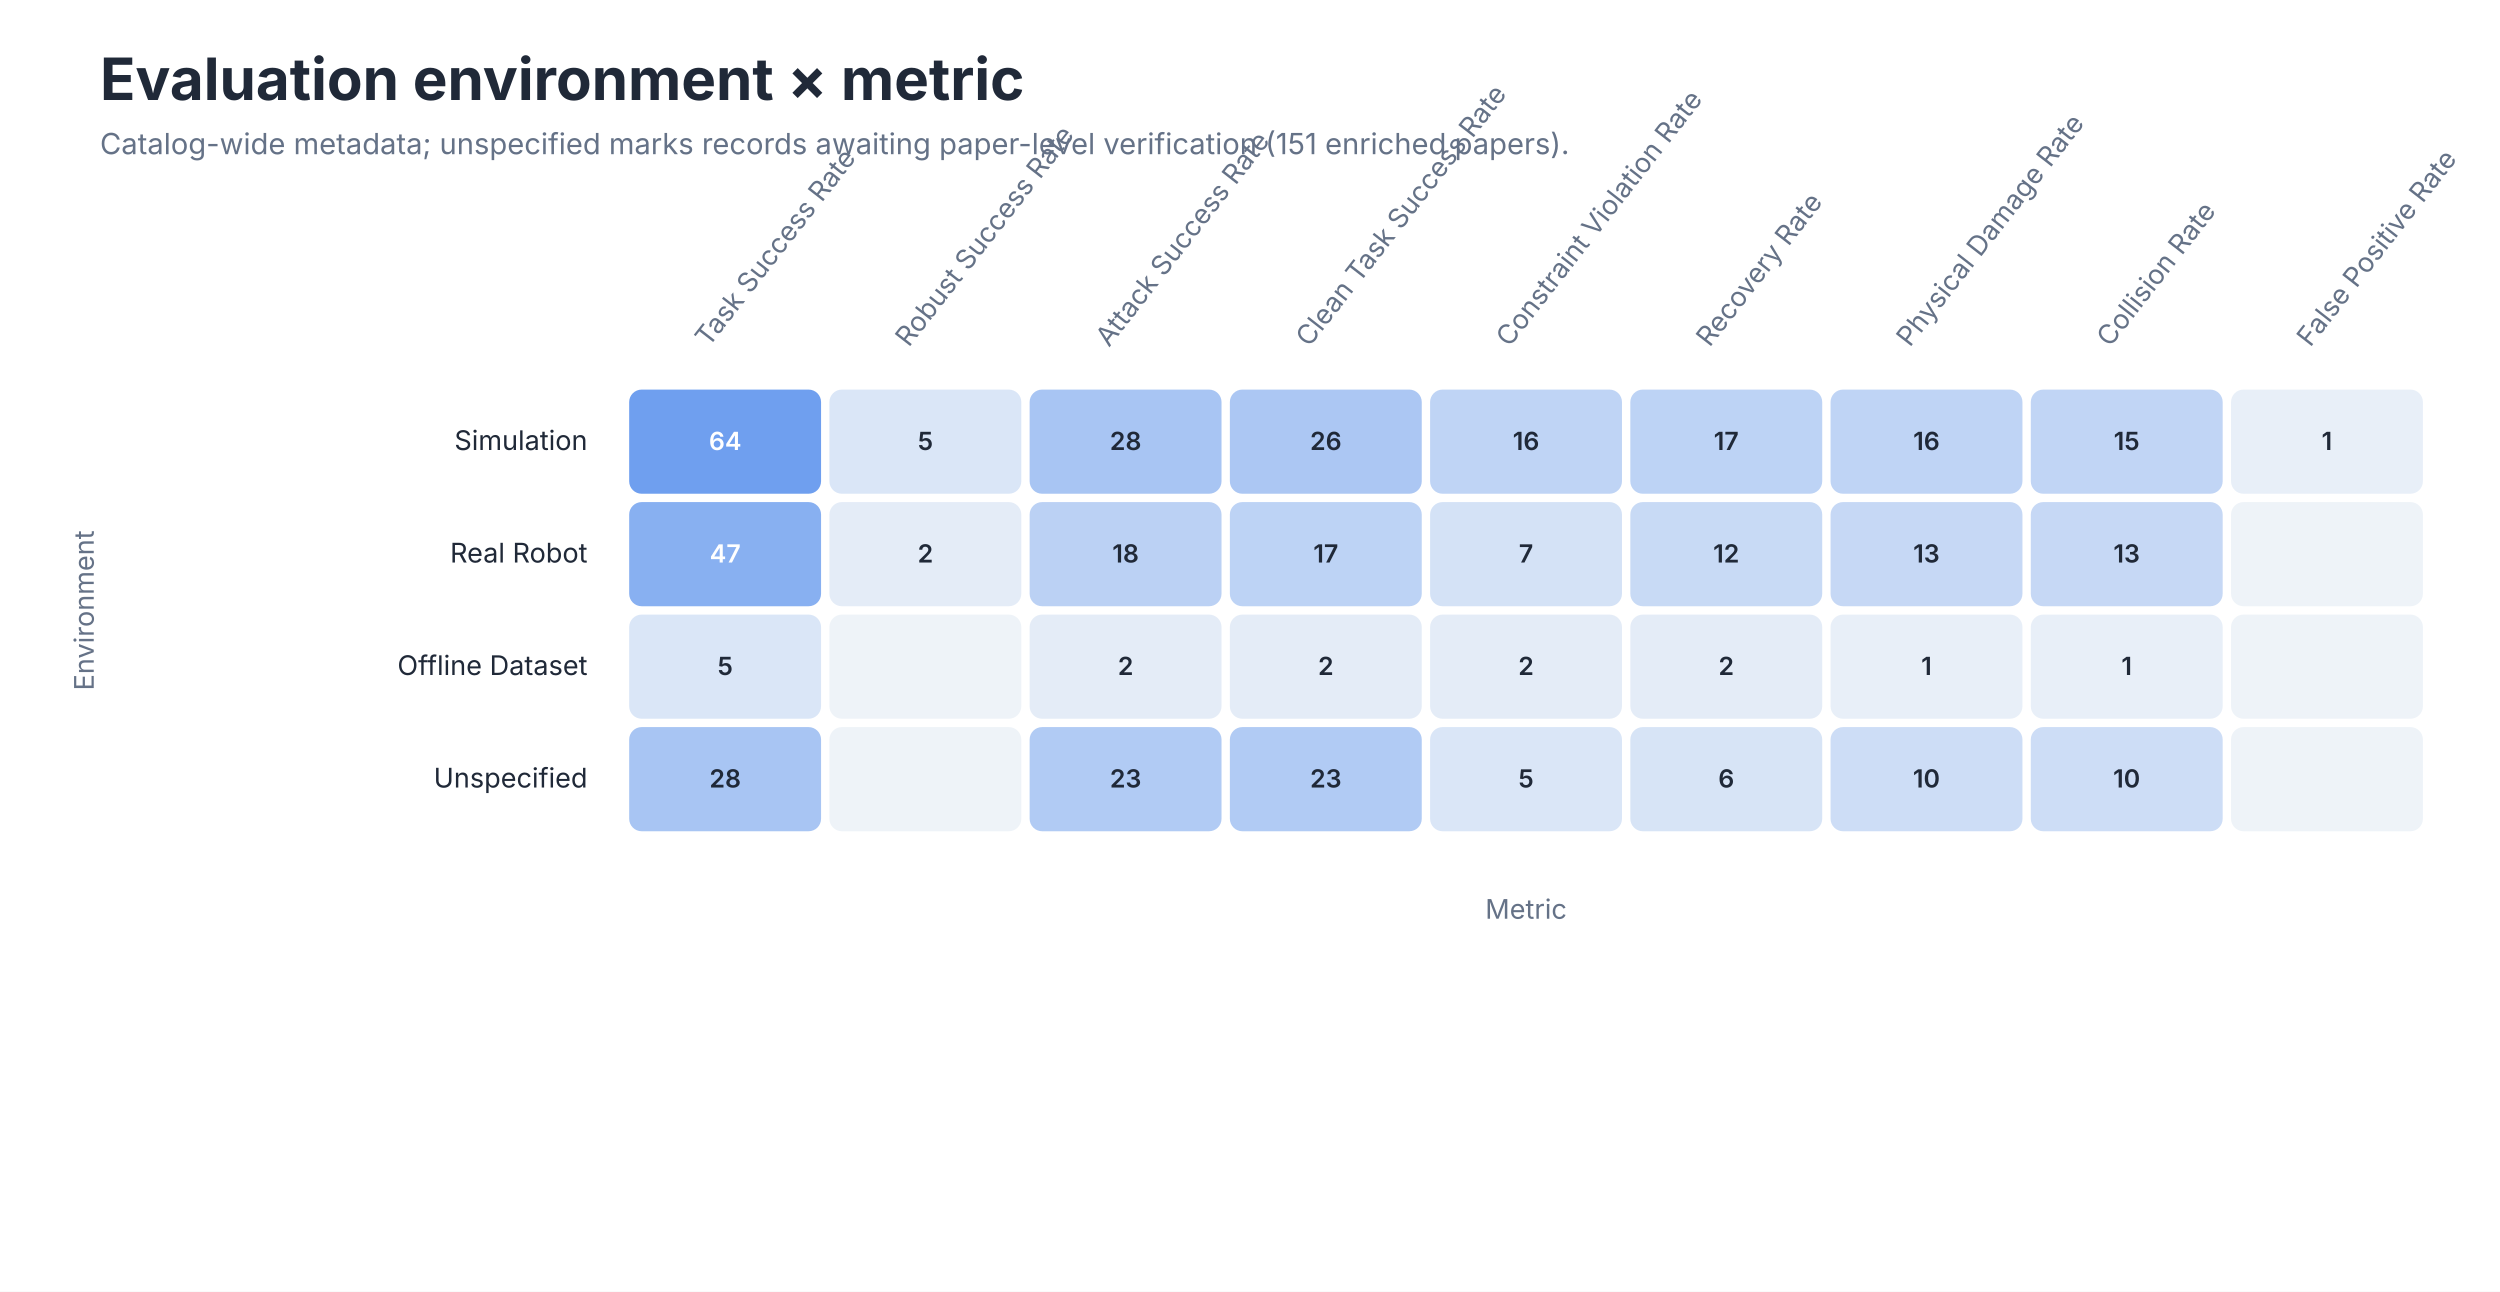
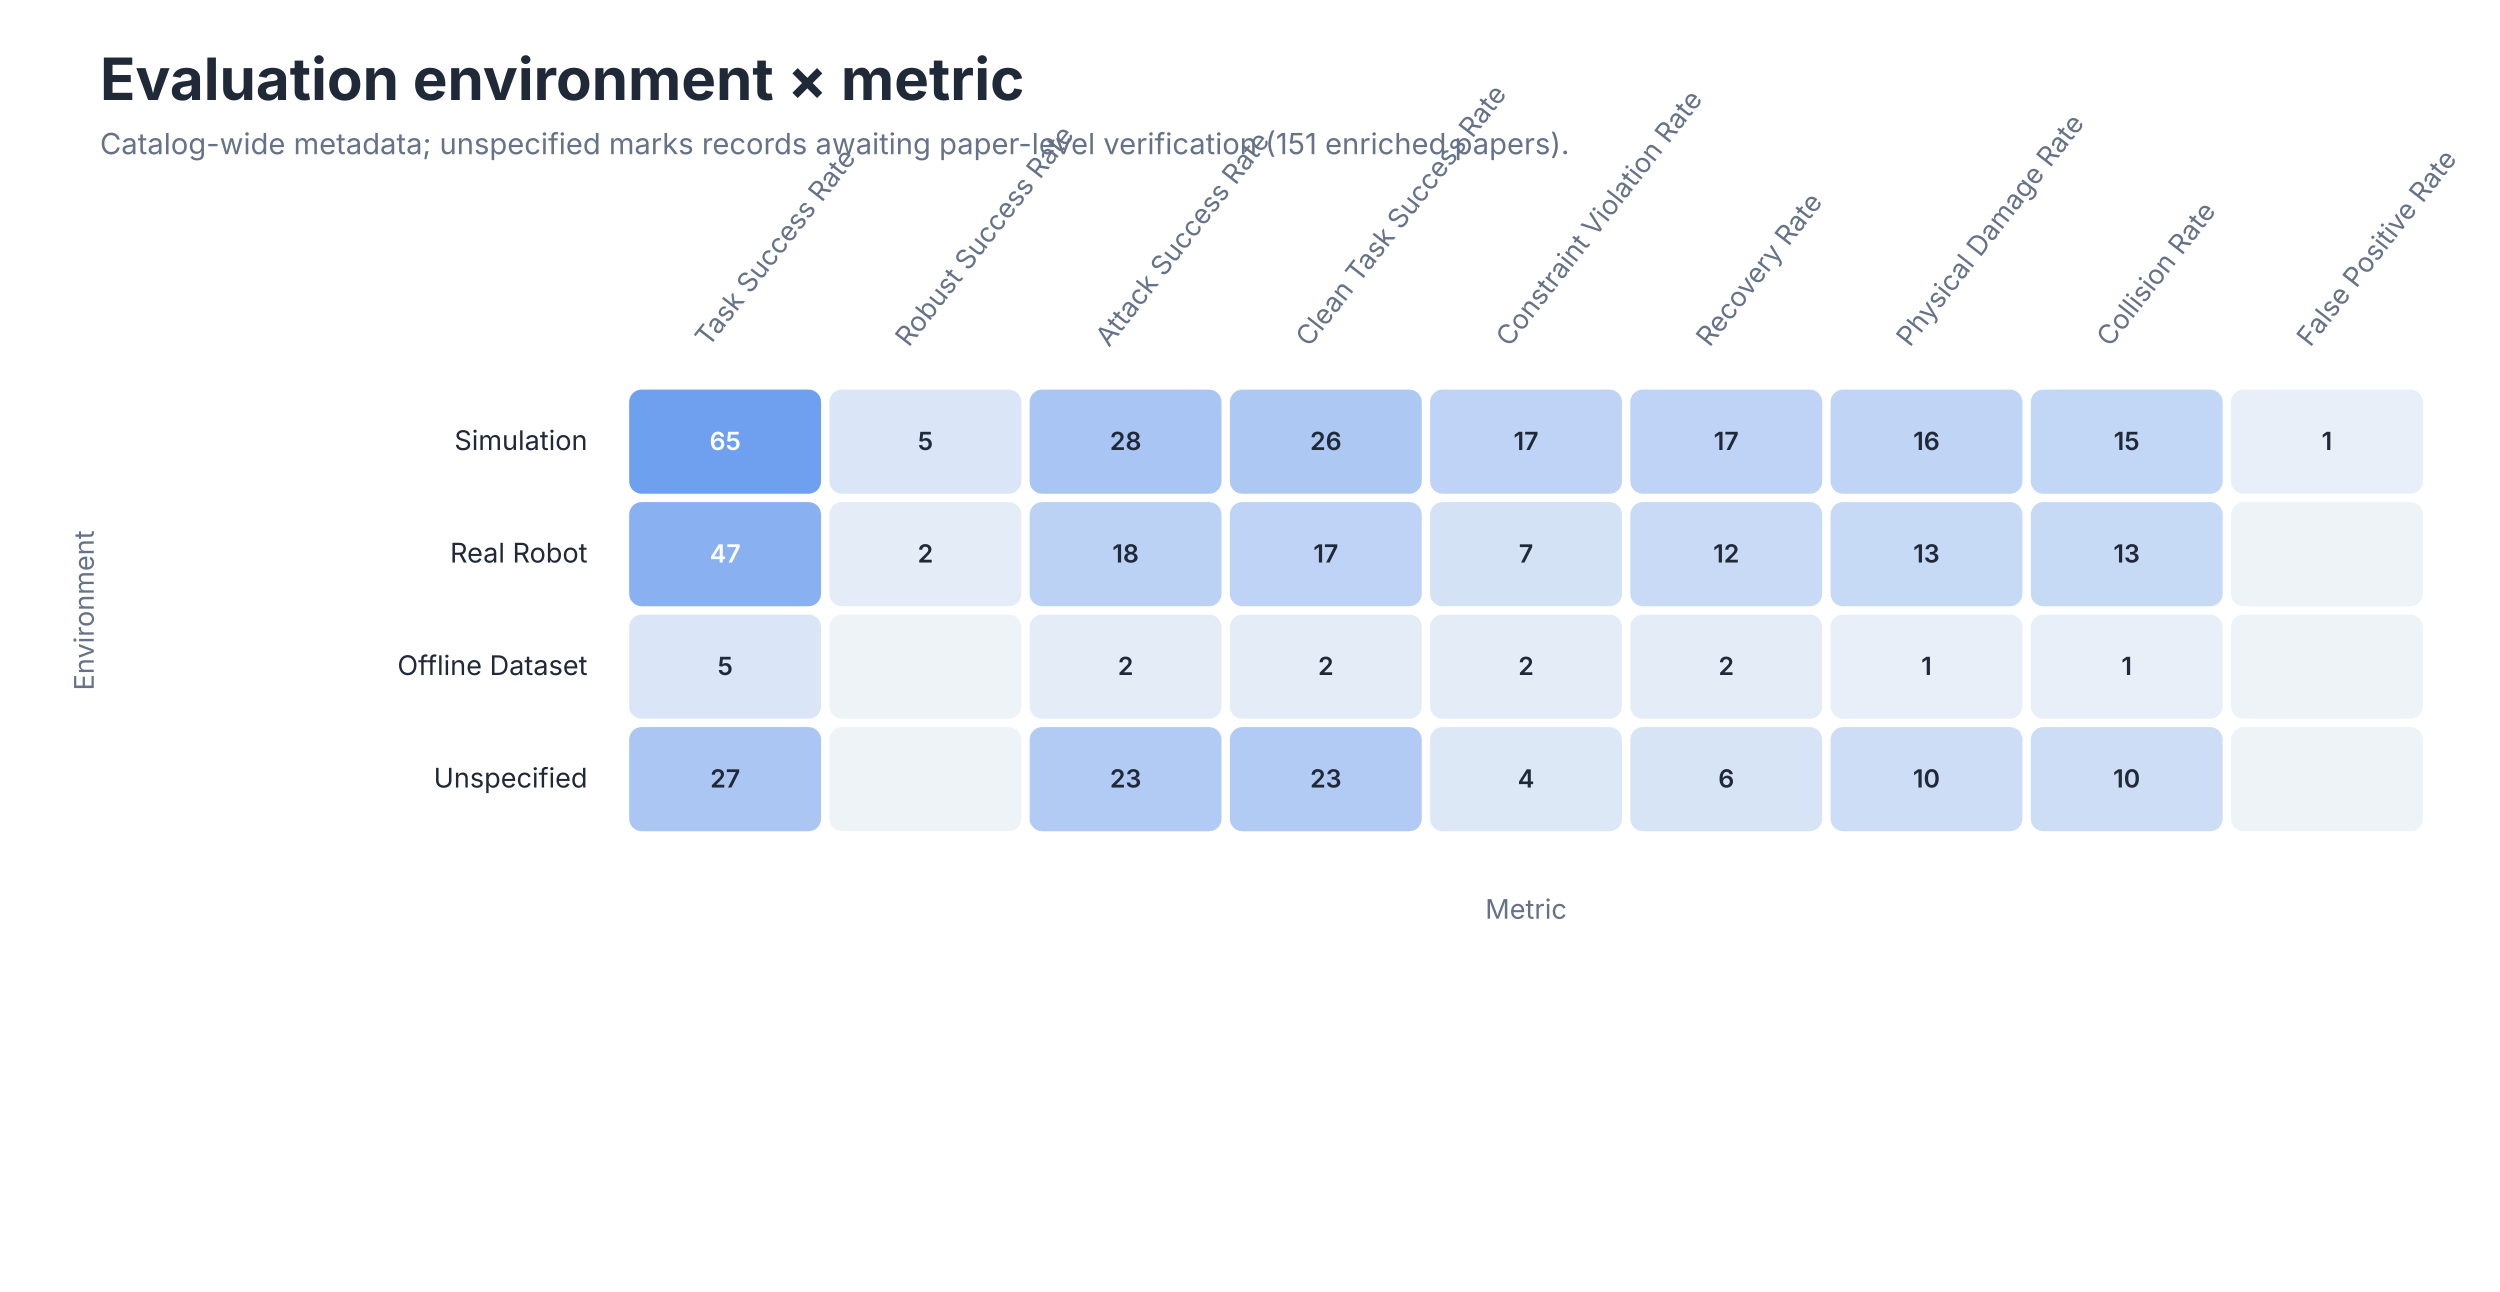
<svg xmlns="http://www.w3.org/2000/svg" role="img" aria-labelledby="title desc" viewBox="0 0 1200 620">
  <style>
text { font-family: -apple-system, BlinkMacSystemFont, 'Segoe UI', sans-serif; }
.title { font-size: 28px; font-weight: 650; fill: #202938; }
.subtitle { font-size: 14px; fill: #657287; }
.axis { font-size: 13px; fill: #657287; }
.label { font-size: 13px; fill: #202938; }
.small { font-size: 11px; fill: #657287; }
</style>
  <rect width="1200" height="620" fill="#FFFFFF" />
  <text class="title" x="48" y="48">Evaluation environment × metric</text>
  <text class="subtitle" x="48" y="74">Catalog-wide metadata; unspecified marks records awaiting paper-level verification (151 enriched papers).</text>
  <text class="axis" text-anchor="start" transform="translate(340.1 167) rotate(-52)">Task Success Rate</text>
  <text class="axis" text-anchor="start" transform="translate(436.2 167) rotate(-52)">Robust Success Rate</text>
  <text class="axis" text-anchor="start" transform="translate(532.3 167) rotate(-52)">Attack Success Rate</text>
  <text class="axis" text-anchor="start" transform="translate(628.4 167) rotate(-52)">Clean Task Success Rate</text>
  <text class="axis" text-anchor="start" transform="translate(724.5 167) rotate(-52)">Constraint Violation Rate</text>
  <text class="axis" text-anchor="start" transform="translate(820.6 167) rotate(-52)">Recovery Rate</text>
  <text class="axis" text-anchor="start" transform="translate(916.7 167) rotate(-52)">Physical Damage Rate</text>
  <text class="axis" text-anchor="start" transform="translate(1012.8 167) rotate(-52)">Collision Rate</text>
  <text class="axis" text-anchor="start" transform="translate(1108.9 167) rotate(-52)">False Positive Rate</text>
  <text class="label" x="282" y="216.0" text-anchor="end">Simulation</text>
  <rect x="302.0" y="187" width="92.111" height="50" rx="6" fill="#6F9FEF" />
-   <text x="348.1" y="216.0" text-anchor="middle" font-size="12" font-weight="600" fill="#FFFFFF">64</text>
+   <text x="348.1" y="216.0" text-anchor="middle" font-size="12" font-weight="600" fill="#FFFFFF">65</text>
  <rect x="398.111" y="187" width="92.111" height="50" rx="6" fill="#DAE6F7" />
  <text x="444.2" y="216.0" text-anchor="middle" font-size="12" font-weight="600" fill="#202938">5</text>
-   <rect x="494.222" y="187" width="92.111" height="50" rx="6" fill="#A8C5F3" />
+   <rect x="494.222" y="187" width="92.111" height="50" rx="6" fill="#A9C5F3" />
  <text x="540.3" y="216.0" text-anchor="middle" font-size="12" font-weight="600" fill="#202938">28</text>
-   <rect x="590.333" y="187" width="92.111" height="50" rx="6" fill="#ACC7F3" />
+   <rect x="590.333" y="187" width="92.111" height="50" rx="6" fill="#ACC8F3" />
  <text x="636.4" y="216.0" text-anchor="middle" font-size="12" font-weight="600" fill="#202938">26</text>
-   <rect x="686.444" y="187" width="92.111" height="50" rx="6" fill="#BFD4F5" />
-   <text x="732.5" y="216.0" text-anchor="middle" font-size="12" font-weight="600" fill="#202938">16</text>
-   <rect x="782.556" y="187" width="92.111" height="50" rx="6" fill="#BDD3F5" />
+   <rect x="686.444" y="187" width="92.111" height="50" rx="6" fill="#BED3F5" />
+   <text x="732.5" y="216.0" text-anchor="middle" font-size="12" font-weight="600" fill="#202938">17</text>
+   <rect x="782.556" y="187" width="92.111" height="50" rx="6" fill="#BED3F5" />
  <text x="828.6" y="216.0" text-anchor="middle" font-size="12" font-weight="600" fill="#202938">17</text>
-   <rect x="878.667" y="187" width="92.111" height="50" rx="6" fill="#BFD4F5" />
+   <rect x="878.667" y="187" width="92.111" height="50" rx="6" fill="#C0D4F5" />
  <text x="924.7" y="216.0" text-anchor="middle" font-size="12" font-weight="600" fill="#202938">16</text>
-   <rect x="974.778" y="187" width="92.111" height="50" rx="6" fill="#C1D5F5" />
+   <rect x="974.778" y="187" width="92.111" height="50" rx="6" fill="#C2D6F5" />
  <text x="1020.8" y="216.0" text-anchor="middle" font-size="12" font-weight="600" fill="#202938">15</text>
  <rect x="1070.889" y="187" width="92.111" height="50" rx="6" fill="#E8EFF8" />
  <text x="1116.9" y="216.0" text-anchor="middle" font-size="12" font-weight="600" fill="#202938">1</text>
  <text class="label" x="282" y="270.0" text-anchor="end">Real Robot</text>
-   <rect x="302.0" y="241" width="92.111" height="50" rx="6" fill="#88B0F1" />
+   <rect x="302.0" y="241" width="92.111" height="50" rx="6" fill="#89B0F1" />
  <text x="348.1" y="270.0" text-anchor="middle" font-size="12" font-weight="600" fill="#FFFFFF">47</text>
  <rect x="398.111" y="241" width="92.111" height="50" rx="6" fill="#E4ECF7" />
  <text x="444.2" y="270.0" text-anchor="middle" font-size="12" font-weight="600" fill="#202938">2</text>
-   <rect x="494.222" y="241" width="92.111" height="50" rx="6" fill="#BBD1F4" />
+   <rect x="494.222" y="241" width="92.111" height="50" rx="6" fill="#BCD2F4" />
  <text x="540.3" y="270.0" text-anchor="middle" font-size="12" font-weight="600" fill="#202938">18</text>
-   <rect x="590.333" y="241" width="92.111" height="50" rx="6" fill="#BDD3F5" />
+   <rect x="590.333" y="241" width="92.111" height="50" rx="6" fill="#BED3F5" />
  <text x="636.4" y="270.0" text-anchor="middle" font-size="12" font-weight="600" fill="#202938">17</text>
  <rect x="686.444" y="241" width="92.111" height="50" rx="6" fill="#D4E2F6" />
  <text x="732.5" y="270.0" text-anchor="middle" font-size="12" font-weight="600" fill="#202938">7</text>
  <rect x="782.556" y="241" width="92.111" height="50" rx="6" fill="#C8DAF5" />
  <text x="828.6" y="270.0" text-anchor="middle" font-size="12" font-weight="600" fill="#202938">12</text>
-   <rect x="878.667" y="241" width="92.111" height="50" rx="6" fill="#C6D8F5" />
+   <rect x="878.667" y="241" width="92.111" height="50" rx="6" fill="#C6D9F5" />
  <text x="924.7" y="270.0" text-anchor="middle" font-size="12" font-weight="600" fill="#202938">13</text>
-   <rect x="974.778" y="241" width="92.111" height="50" rx="6" fill="#C6D8F5" />
+   <rect x="974.778" y="241" width="92.111" height="50" rx="6" fill="#C6D9F5" />
  <text x="1020.8" y="270.0" text-anchor="middle" font-size="12" font-weight="600" fill="#202938">13</text>
  <rect x="1070.889" y="241" width="92.111" height="50" rx="6" fill="#EEF3F8" />
  <text x="1116.9" y="270.0" text-anchor="middle" font-size="12" font-weight="600" fill="#202938" />
  <text class="label" x="282" y="324.0" text-anchor="end">Offline Dataset</text>
  <rect x="302.0" y="295" width="92.111" height="50" rx="6" fill="#DAE6F7" />
  <text x="348.1" y="324.0" text-anchor="middle" font-size="12" font-weight="600" fill="#202938">5</text>
  <rect x="398.111" y="295" width="92.111" height="50" rx="6" fill="#EEF3F8" />
  <text x="444.2" y="324.0" text-anchor="middle" font-size="12" font-weight="600" fill="#202938" />
  <rect x="494.222" y="295" width="92.111" height="50" rx="6" fill="#E4ECF7" />
  <text x="540.3" y="324.0" text-anchor="middle" font-size="12" font-weight="600" fill="#202938">2</text>
  <rect x="590.333" y="295" width="92.111" height="50" rx="6" fill="#E4ECF7" />
  <text x="636.4" y="324.0" text-anchor="middle" font-size="12" font-weight="600" fill="#202938">2</text>
  <rect x="686.444" y="295" width="92.111" height="50" rx="6" fill="#E4ECF7" />
  <text x="732.5" y="324.0" text-anchor="middle" font-size="12" font-weight="600" fill="#202938">2</text>
  <rect x="782.556" y="295" width="92.111" height="50" rx="6" fill="#E4ECF7" />
  <text x="828.6" y="324.0" text-anchor="middle" font-size="12" font-weight="600" fill="#202938">2</text>
  <rect x="878.667" y="295" width="92.111" height="50" rx="6" fill="#E8EFF8" />
  <text x="924.7" y="324.0" text-anchor="middle" font-size="12" font-weight="600" fill="#202938">1</text>
  <rect x="974.778" y="295" width="92.111" height="50" rx="6" fill="#E8EFF8" />
  <text x="1020.8" y="324.0" text-anchor="middle" font-size="12" font-weight="600" fill="#202938">1</text>
  <rect x="1070.889" y="295" width="92.111" height="50" rx="6" fill="#EEF3F8" />
  <text x="1116.9" y="324.0" text-anchor="middle" font-size="12" font-weight="600" fill="#202938" />
  <text class="label" x="282" y="378.0" text-anchor="end">Unspecified</text>
-   <rect x="302.0" y="349" width="92.111" height="50" rx="6" fill="#A8C5F3" />
-   <text x="348.1" y="378.0" text-anchor="middle" font-size="12" font-weight="600" fill="#202938">28</text>
+   <rect x="302.0" y="349" width="92.111" height="50" rx="6" fill="#ABC6F3" />
+   <text x="348.1" y="378.0" text-anchor="middle" font-size="12" font-weight="600" fill="#202938">27</text>
  <rect x="398.111" y="349" width="92.111" height="50" rx="6" fill="#EEF3F8" />
  <text x="444.2" y="378.0" text-anchor="middle" font-size="12" font-weight="600" fill="#202938" />
-   <rect x="494.222" y="349" width="92.111" height="50" rx="6" fill="#B1CBF4" />
+   <rect x="494.222" y="349" width="92.111" height="50" rx="6" fill="#B2CBF4" />
  <text x="540.3" y="378.0" text-anchor="middle" font-size="12" font-weight="600" fill="#202938">23</text>
-   <rect x="590.333" y="349" width="92.111" height="50" rx="6" fill="#B1CBF4" />
+   <rect x="590.333" y="349" width="92.111" height="50" rx="6" fill="#B2CBF4" />
  <text x="636.4" y="378.0" text-anchor="middle" font-size="12" font-weight="600" fill="#202938">23</text>
-   <rect x="686.444" y="349" width="92.111" height="50" rx="6" fill="#DAE6F7" />
-   <text x="732.5" y="378.0" text-anchor="middle" font-size="12" font-weight="600" fill="#202938">5</text>
+   <rect x="686.444" y="349" width="92.111" height="50" rx="6" fill="#DDE8F7" />
+   <text x="732.5" y="378.0" text-anchor="middle" font-size="12" font-weight="600" fill="#202938">4</text>
  <rect x="782.556" y="349" width="92.111" height="50" rx="6" fill="#D7E4F6" />
  <text x="828.6" y="378.0" text-anchor="middle" font-size="12" font-weight="600" fill="#202938">6</text>
  <rect x="878.667" y="349" width="92.111" height="50" rx="6" fill="#CDDDF6" />
  <text x="924.7" y="378.0" text-anchor="middle" font-size="12" font-weight="600" fill="#202938">10</text>
  <rect x="974.778" y="349" width="92.111" height="50" rx="6" fill="#CDDDF6" />
  <text x="1020.8" y="378.0" text-anchor="middle" font-size="12" font-weight="600" fill="#202938">10</text>
  <rect x="1070.889" y="349" width="92.111" height="50" rx="6" fill="#EEF3F8" />
  <text x="1116.9" y="378.0" text-anchor="middle" font-size="12" font-weight="600" fill="#202938" />
  <text class="axis" x="732.5" y="441" text-anchor="middle">Metric</text>
  <text class="axis" transform="translate(45 293.0) rotate(-90)" text-anchor="middle">Environment</text>
</svg>
